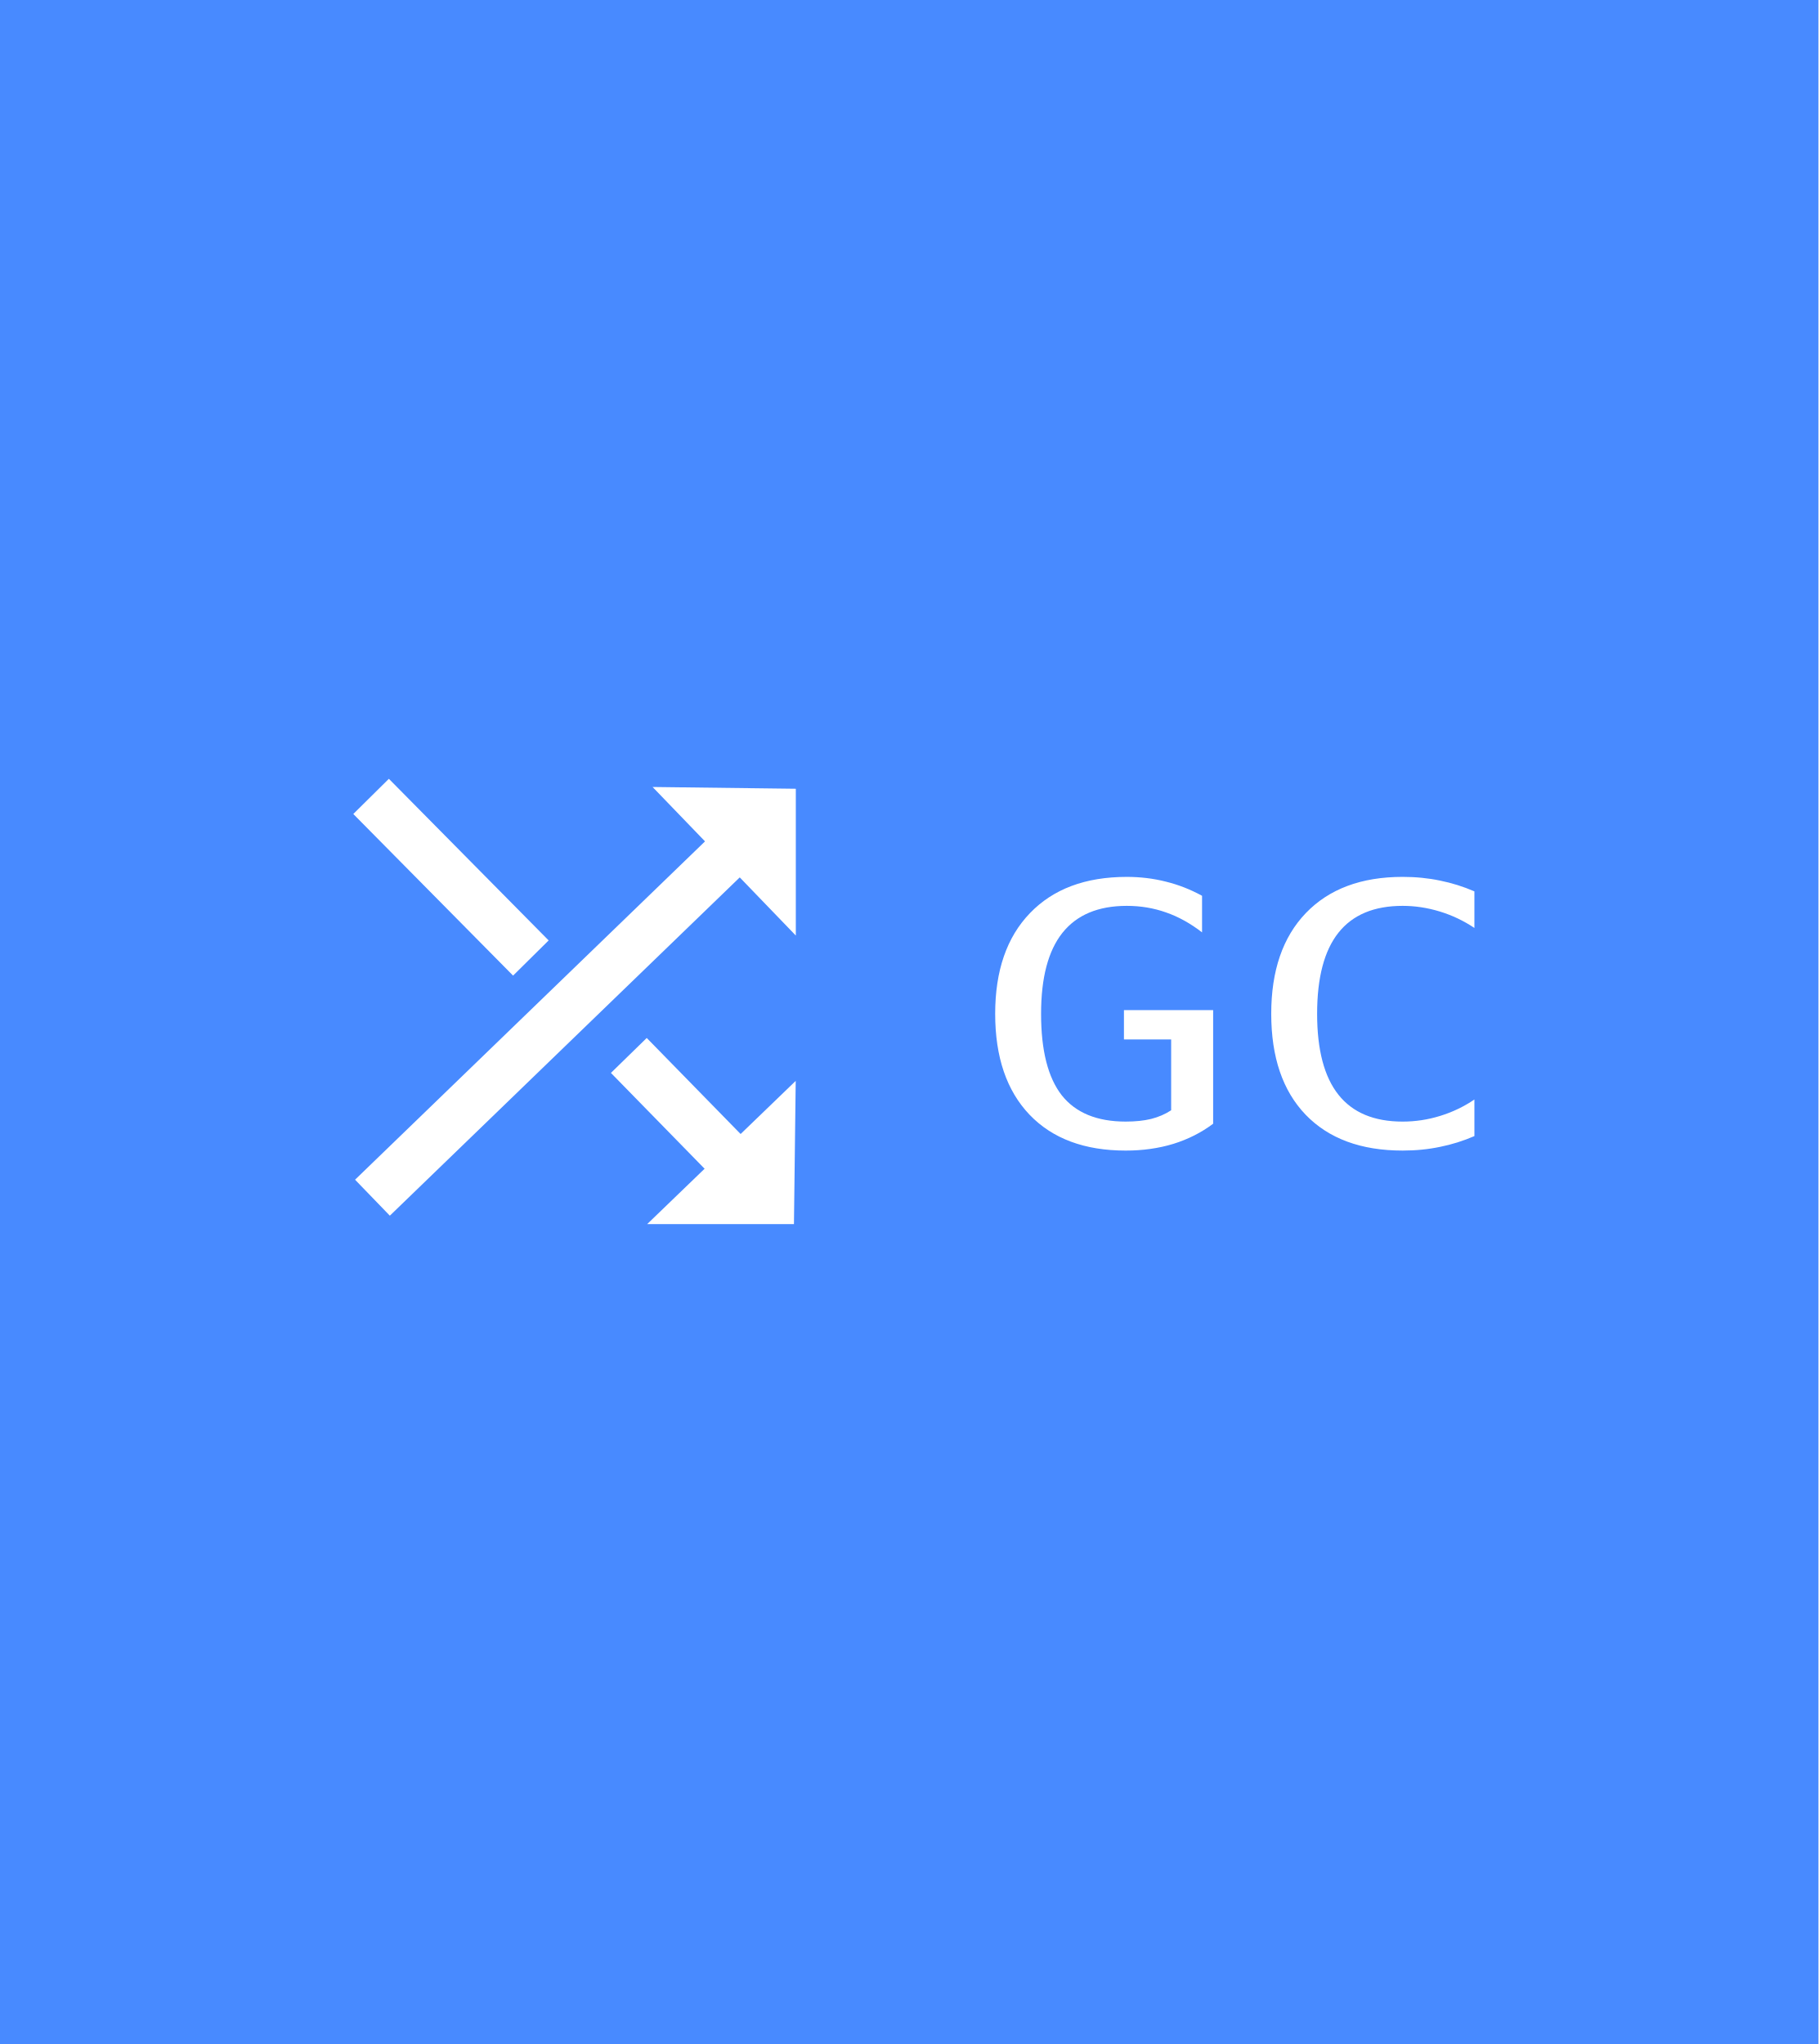
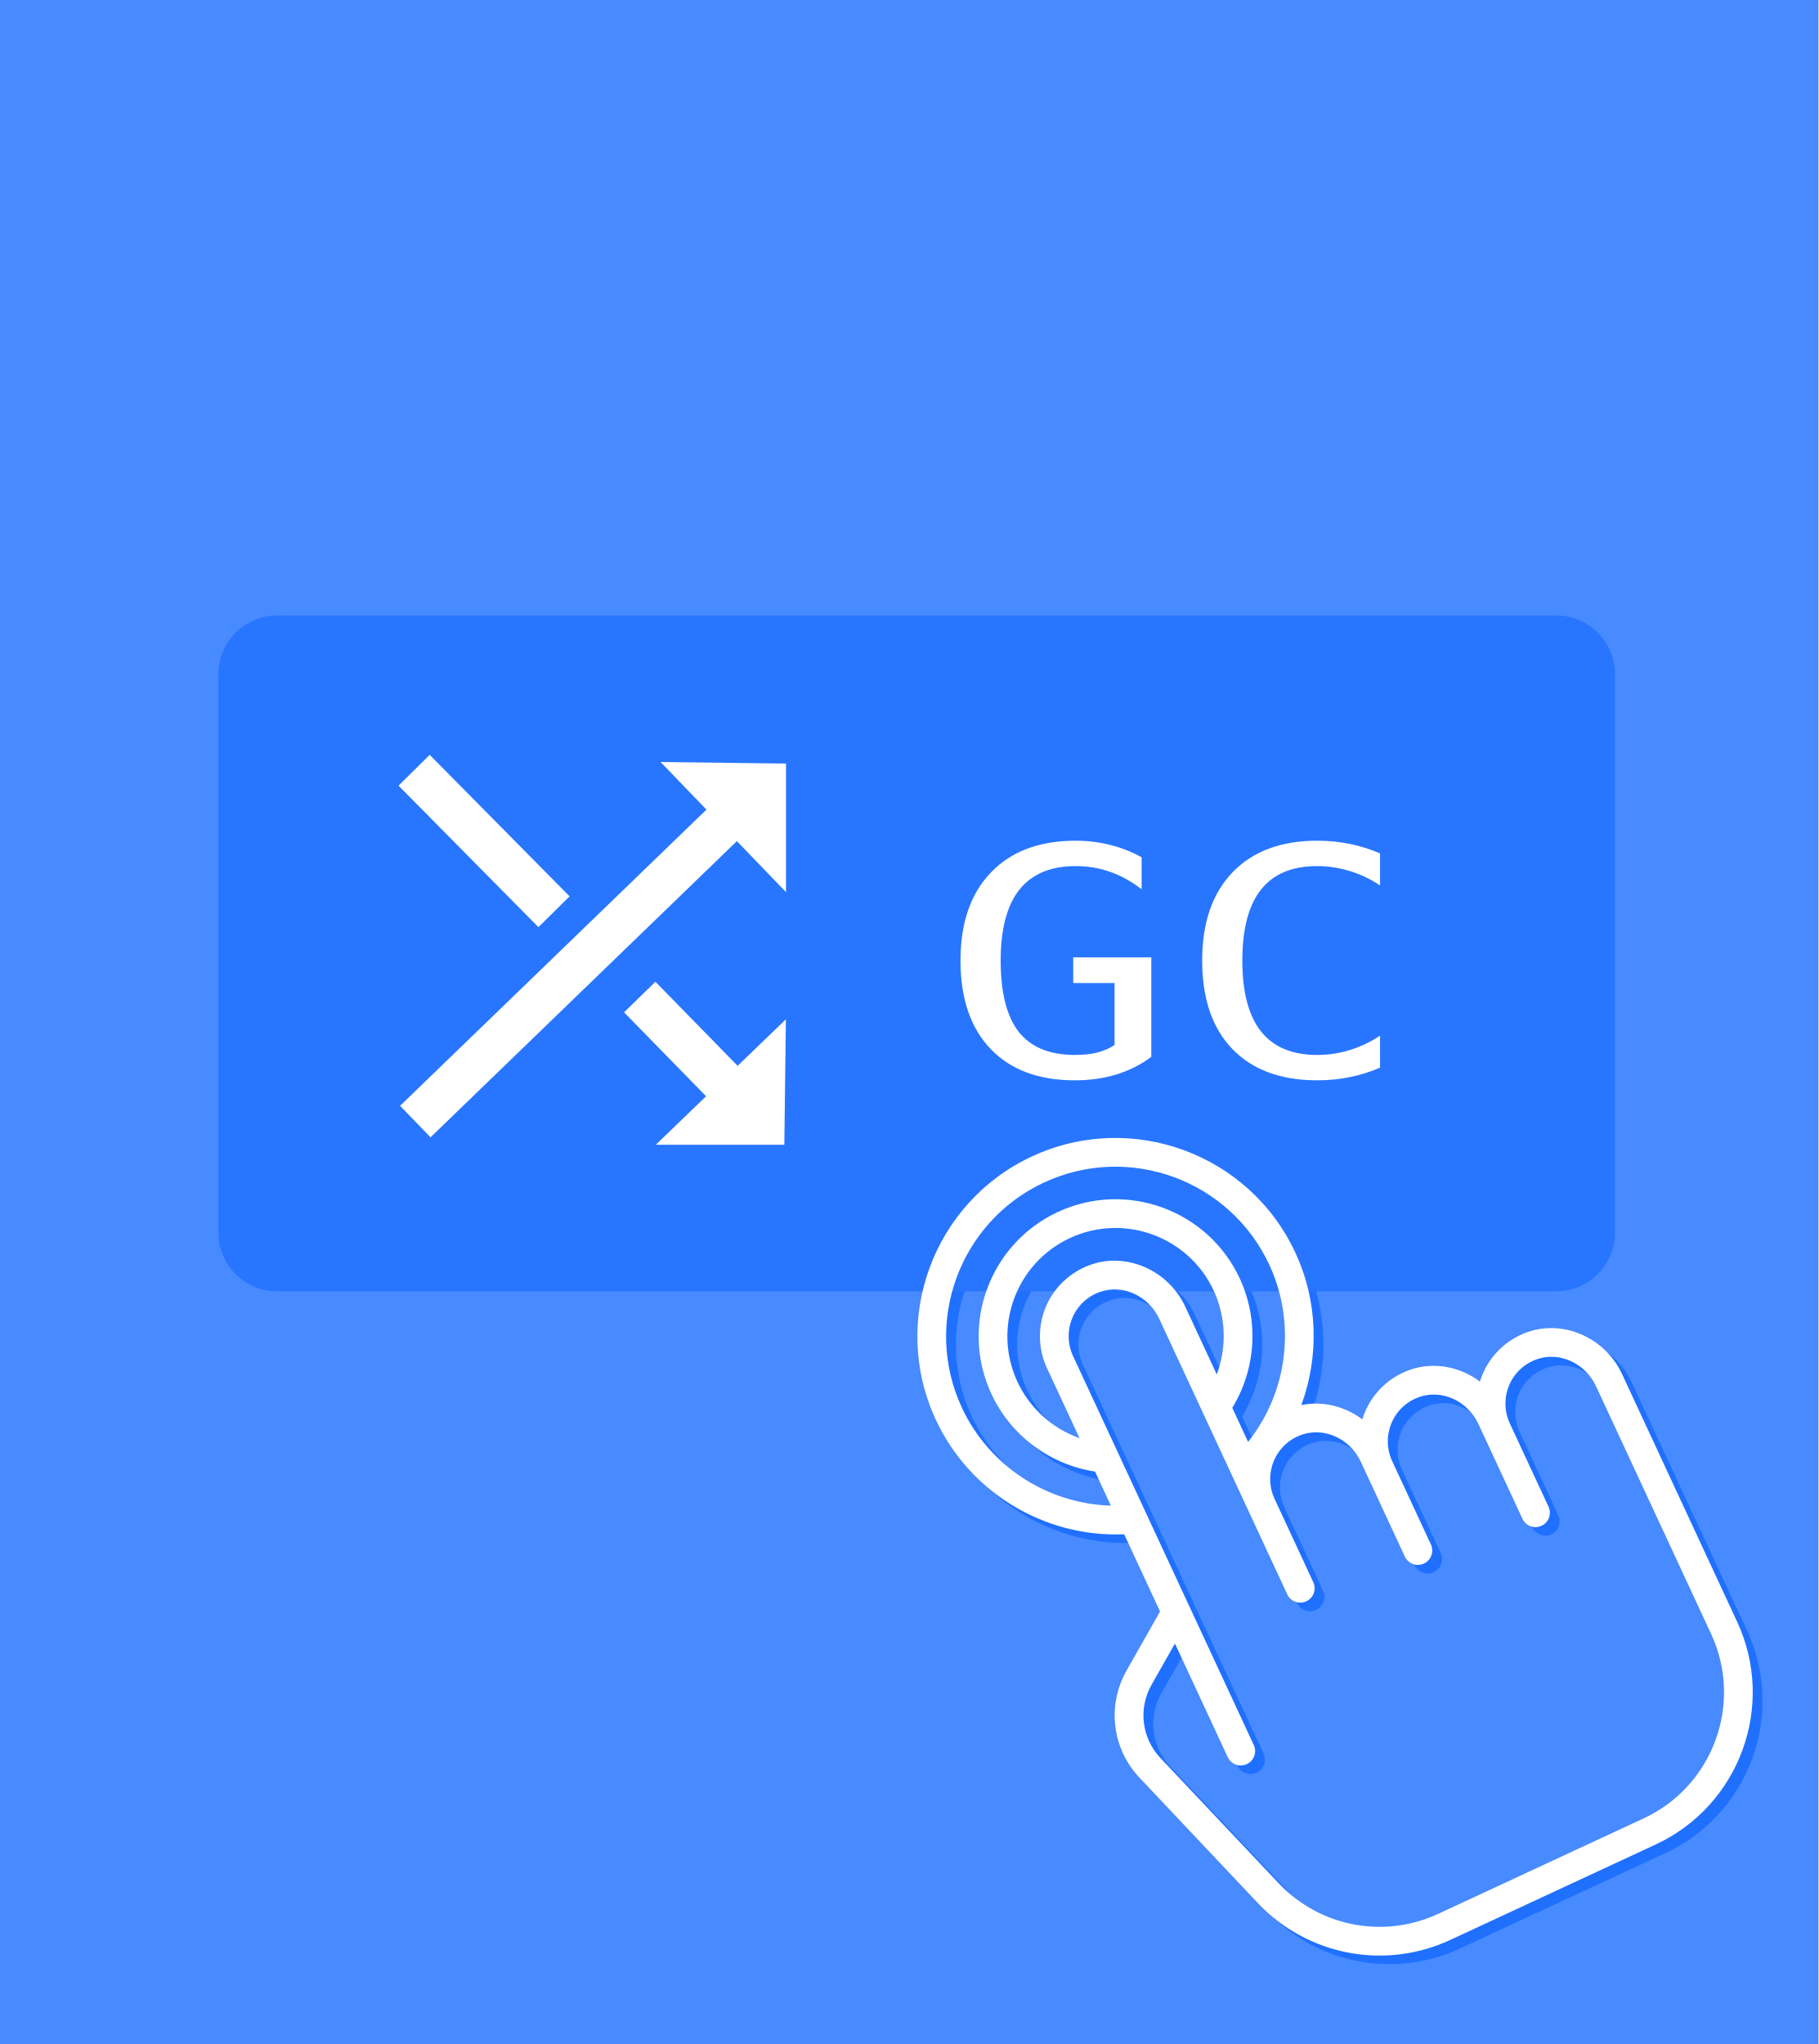
<svg xmlns="http://www.w3.org/2000/svg" width="265.002" height="297.857" viewBox="0 0 70.115 78.808" version="1.1" id="svg6811">
  <defs id="defs6805">
    <mask maskUnits="userSpaceOnUse" id="mask7487">
      <rect style="opacity:1;fill:#488aff;fill-opacity:1;stroke:none;stroke-width:7.038;stroke-linecap:round;stroke-linejoin:round;stroke-miterlimit:4;stroke-dasharray:none;stroke-opacity:1;paint-order:normal" id="rect7489" width="97.518" height="169.333" x="-113.171" y="186.852" />
    </mask>
  </defs>
  <g id="layer1" transform="translate(0,-218.192)">
    <rect style="opacity:1;fill:#488aff;fill-opacity:1;stroke:none;stroke-width:7.038;stroke-linecap:round;stroke-linejoin:round;stroke-miterlimit:4;stroke-dasharray:none;stroke-opacity:1;paint-order:normal" id="rect7367" width="70.115" height="78.808" x="0" y="218.192" />
-     <rect style="opacity:1;fill:#ffffff;fill-opacity:1;stroke:none;stroke-width:4;stroke-linecap:round;stroke-linejoin:round;stroke-miterlimit:22.926;stroke-dasharray:none;stroke-opacity:1;paint-order:normal" id="rect9775" width="19.673" height="1.929" x="-173.423" y="199.091" transform="rotate(-44.03063)" />
-     <path style="fill:#ffffff;fill-opacity:1;stroke:none;stroke-width:0.265px;stroke-linecap:butt;stroke-linejoin:miter;stroke-opacity:1" d="m 25.163,248.535 5.523,5.728 v -5.66 z" id="path9779" />
-     <rect style="opacity:1;fill:#ffffff;fill-opacity:1;stroke:none;stroke-width:4;stroke-linecap:round;stroke-linejoin:round;stroke-miterlimit:22.926;stroke-dasharray:none;stroke-opacity:1;paint-order:normal" id="rect9775-1" width="8.763" height="1.929" x="187.048" y="163.854" transform="matrix(0.7030741,0.7111166,-0.7110863,0.7031048,0,0)" />
-     <rect style="opacity:1;fill:#ffffff;fill-opacity:1;stroke:none;stroke-width:4;stroke-linecap:round;stroke-linejoin:round;stroke-miterlimit:22.926;stroke-dasharray:none;stroke-opacity:1;paint-order:normal" id="rect9775-1-2" width="6.718" height="1.929" x="202.234" y="162.678" transform="matrix(0.6990745,0.7150488,-0.715765,0.6983413,0,0)" />
-     <path style="fill:#ffffff;fill-opacity:1;stroke:none;stroke-width:0.265px;stroke-linecap:butt;stroke-linejoin:miter;stroke-opacity:1" d="m 30.682,259.866 -5.728,5.523 h 5.66 z" id="path9779-7" />
+     <g id="g976-3" transform="matrix(0.0605633,-0.02813883,0.02813883,0.0605633,29.53016,268.3195)" style="fill:#1f70ff;fill-opacity:1;stroke-width:3.962">
+       <g id="g919-6" style="fill:#1f70ff;fill-opacity:1;stroke-width:3.962">
+         <g id="g917-7" style="fill:#1f70ff;fill-opacity:1;stroke-width:3.962">
+           <path id="path915-5" d="m 393.975,208.883 c -12.295,-1.17 -24.556,2.892 -33.639,11.15 -1.122,1.021 -2.186,2.096 -3.188,3.217 -6.805,-12.704 -19.329,-21.819 -33.946,-23.214 -12.295,-1.17 -24.556,2.892 -33.639,11.15 -1.122,1.021 -2.186,2.096 -3.188,3.217 -5.941,-11.089 -16.24,-19.443 -28.485,-22.315 21.223,-21.098 33.958,-50.2 33.958,-81.275 -10e-4,-63.109 -51.345,-114.453 -114.455,-114.453 -63.11,0 -114.453,51.344 -114.453,114.454 0,46.302 28.254,88.244 70.773,105.817 v 49.155 l -31.869,22.764 c -18.882,13.488 -26.638,37.341 -19.3,59.353 l 31.431,94.297 c 13.193,39.573 50.082,66.162 91.796,66.162 h 130.862 c 53.354,0 96.76,-43.406 96.76,-96.76 v -157.72 c 0,-23.126 -17.314,-42.89 -39.418,-44.999 z m -314.448,-98.069 c 0,-53.963 43.903,-97.866 97.866,-97.866 53.963,0 97.866,43.903 97.866,97.866 0,37.248 -21.382,71.191 -54.186,87.594 v -21.686 c 21.942,-14.579 35.387,-39.4 35.387,-65.908 0,-43.597 -35.47,-79.067 -79.067,-79.067 -43.597,0 -79.067,35.47 -79.067,79.067 0,26.506 13.446,51.328 35.387,65.908 v 21.686 c -32.802,-16.403 -54.186,-50.347 -54.186,-87.594 z M 181.655,67.338 c -12.296,-1.172 -24.556,2.89 -33.638,11.149 -9.09,8.265 -14.304,20.048 -14.304,32.327 v 44.644 c -11.839,-11.626 -18.799,-27.699 -18.799,-44.644 0,-34.451 28.028,-62.479 62.479,-62.479 34.451,0 62.479,28.028 62.479,62.479 0,16.947 -6.96,33.019 -18.799,44.645 v -43.123 c 0.001,-23.126 -17.313,-42.892 -39.418,-44.998 z m 154.978,424.435 h -130.863 c -34.564,0 -65.129,-22.03 -76.059,-54.819 l -31.431,-94.296 c -5.022,-15.061 0.285,-31.381 13.205,-40.609 l 22.228,-15.878 v 72.352 c 0,4.58 3.712,8.294 8.294,8.294 4.581,0 8.294,-3.713 8.294,-8.294 v -247.709 c 0,-7.617 3.235,-14.927 8.874,-20.053 5.716,-5.197 13.146,-7.652 20.906,-6.91 13.686,1.304 24.406,13.816 24.406,28.484 v 175.413 c 0,4.58 3.712,8.294 8.294,8.294 4.581,0 8.294,-3.713 8.294,-8.294 v -53.08 c 0,-7.617 3.235,-14.927 8.874,-20.053 5.715,-5.196 13.137,-7.657 20.906,-6.91 13.685,1.305 24.405,13.817 24.405,28.485 v 7.325 53.08 c 0,4.58 3.712,8.294 8.294,8.294 4.582,0 8.294,-3.713 8.294,-8.294 v -53.08 c 0,-7.617 3.235,-14.927 8.874,-20.053 5.715,-5.196 13.137,-7.657 20.906,-6.91 13.685,1.305 24.405,13.817 24.405,28.485 v 7.323 53.08 c 0,4.58 3.712,8.294 8.294,8.294 4.582,0 8.294,-3.713 8.294,-8.294 v -53.08 c 0,-7.617 3.234,-14.927 8.874,-20.053 5.715,-5.196 13.137,-7.657 20.906,-6.91 13.685,1.305 24.405,13.817 24.405,28.485 v 157.718 h 0.003 c -0.003,44.208 -35.968,80.173 -80.176,80.173 z" style="fill:#1f70ff;fill-opacity:1;stroke-width:3.962" />
+         </g>
+       </g>
+       <g id="g921-3" style="fill:#1f70ff;fill-opacity:1;stroke-width:3.962" />
+       <g id="g923-5" style="fill:#1f70ff;fill-opacity:1;stroke-width:3.962" />
+       <g id="g925-6" style="fill:#1f70ff;fill-opacity:1;stroke-width:3.962" />
+       <g id="g927-2" style="fill:#1f70ff;fill-opacity:1;stroke-width:3.962" />
+       <g id="g929-9" style="fill:#1f70ff;fill-opacity:1;stroke-width:3.962" />
+       <g id="g931-1" style="fill:#1f70ff;fill-opacity:1;stroke-width:3.962" />
+       <g id="g933-2" style="fill:#1f70ff;fill-opacity:1;stroke-width:3.962" />
+       <g id="g935-7" style="fill:#1f70ff;fill-opacity:1;stroke-width:3.962" />
+       <g id="g937-0" style="fill:#1f70ff;fill-opacity:1;stroke-width:3.962" />
+       <g id="g939-9" style="fill:#1f70ff;fill-opacity:1;stroke-width:3.962" />
+       <g id="g941-3" style="fill:#1f70ff;fill-opacity:1;stroke-width:3.962" />
+       <g id="g943-6" style="fill:#1f70ff;fill-opacity:1;stroke-width:3.962" />
+       <g id="g945-0" style="fill:#1f70ff;fill-opacity:1;stroke-width:3.962" />
+       <g id="g947-6" style="fill:#1f70ff;fill-opacity:1;stroke-width:3.962" />
+       <g id="g949-2" style="fill:#1f70ff;fill-opacity:1;stroke-width:3.962" />
+     </g>
+     <rect style="opacity:1;fill:#2876ff;fill-opacity:1;stroke:none;stroke-width:0.3;stroke-linecap:round;stroke-linejoin:round;stroke-miterlimit:4;stroke-dasharray:none;stroke-opacity:1;paint-order:normal" id="rect1073" width="53.855" height="26.059" x="8.419" y="241.921" ry="2.272" />
+     <rect style="opacity:1;fill:#ffffff;fill-opacity:1;stroke:none;stroke-width:4;stroke-linecap:round;stroke-linejoin:round;stroke-miterlimit:22.926;stroke-dasharray:none;stroke-opacity:1;paint-order:normal" id="rect9775" width="17.223" height="1.689" x="-170.195" y="198.249" transform="rotate(-44.03063)" />
+     <path style="fill:#ffffff;fill-opacity:1;stroke:none;stroke-width:0.265px;stroke-linecap:butt;stroke-linejoin:miter;stroke-opacity:1" d="m 25.471,247.572 4.836,5.015 v -4.955 z" id="path9779" />
+     <rect style="opacity:1;fill:#ffffff;fill-opacity:1;stroke:none;stroke-width:4;stroke-linecap:round;stroke-linejoin:round;stroke-miterlimit:22.926;stroke-dasharray:none;stroke-opacity:1;paint-order:normal" id="rect9775-1" width="7.672" height="1.689" x="187.498" y="162.085" transform="matrix(0.7030741,0.7111166,-0.7110863,0.7031048,0,0)" />
+     <rect style="opacity:1;fill:#ffffff;fill-opacity:1;stroke:none;stroke-width:4;stroke-linecap:round;stroke-linejoin:round;stroke-miterlimit:22.926;stroke-dasharray:none;stroke-opacity:1;paint-order:normal" id="rect9775-1-2" width="5.881" height="1.689" x="200.916" y="160.923" transform="matrix(0.6990745,0.7150488,-0.715765,0.6983413,0,0)" />
+     <path style="fill:#ffffff;fill-opacity:1;stroke:none;stroke-width:0.265px;stroke-linecap:butt;stroke-linejoin:miter;stroke-opacity:1" d="m 30.303,257.492 -5.015,4.836 h 4.955 z" id="path9779-7" />
    <flowRoot xml:space="preserve" id="flowRoot9832" style="font-style:normal;font-weight:normal;font-size:17.333px;line-height:347.394px;font-family:sans-serif;letter-spacing:0px;word-spacing:0px;fill:#000000;fill-opacity:1;stroke:none;" transform="matrix(0.2645833,0,0,0.2645833,0,218.192)">
      <flowRegion id="flowRegion9834" style="font-size:17.333px;">
        <rect id="rect9836" width="189.294" height="80.697" x="116.42" y="137.874" style="font-size:17.333px;" />
      </flowRegion>
      <flowPara id="flowPara9838">gc</flowPara>
    </flowRoot>
-     <g aria-label="GC" transform="matrix(0.4294742,0,0,0.3487884,156.8499,168.0032)" style="font-style:normal;font-weight:normal;font-size:40px;line-height:347.394px;font-family:sans-serif;letter-spacing:0px;word-spacing:0px;fill:#ffffff;fill-opacity:1;stroke:none;stroke-width:0.684" id="flowRoot9840">
-       <path id="path9894" style="font-style:normal;font-variant:normal;font-weight:normal;font-stretch:normal;line-height:0px;font-family:'DejaVu Sans Mono';-inkscape-font-specification:'DejaVu Sans Mono';fill:#ffffff;stroke-width:0.684" d="m -232.838,269.48 q -1.504,0.801 -3.086,1.191 -1.582,0.41 -3.359,0.41 -5.605,0 -8.711,-3.965 -3.086,-3.965 -3.086,-11.152 0,-7.148 3.105,-11.133 3.125,-4.004 8.691,-4.004 1.777,0 3.359,0.41 1.582,0.391 3.086,1.191 v 4.043 q -1.445,-1.191 -3.105,-1.816 -1.66,-0.625 -3.34,-0.625 -3.848,0 -5.762,2.969 -1.914,2.969 -1.914,8.965 0,5.977 1.914,8.945 1.914,2.969 5.762,2.969 1.719,0 3.359,-0.625 1.66,-0.625 3.086,-1.816 z m -23.457,-1.367 q -1.582,1.465 -3.574,2.227 -1.973,0.742 -4.277,0.742 -5.547,0 -8.633,-3.965 -3.086,-3.984 -3.086,-11.152 0,-7.148 3.125,-11.133 3.125,-4.004 8.691,-4.004 1.836,0 3.516,0.527 1.68,0.508 3.242,1.562 v 4.043 q -1.582,-1.504 -3.242,-2.207 -1.66,-0.723 -3.516,-0.723 -3.848,0 -5.781,2.988 -1.914,2.969 -1.914,8.945 0,6.074 1.855,9.004 1.875,2.91 5.742,2.91 1.309,0 2.285,-0.293 0.996,-0.312 1.797,-0.957 v -7.832 h -4.238 v -3.242 h 8.008 z" />
+     <g aria-label="GC" transform="matrix(0.3759911,0,0,0.3053532,140.7584,177.069)" style="font-style:normal;font-weight:normal;font-size:40px;line-height:347.394px;font-family:sans-serif;letter-spacing:0px;word-spacing:0px;fill:#ffffff;fill-opacity:1;stroke:none;stroke-width:0.781" id="flowRoot9840">
+       <path id="path9894" style="font-style:normal;font-variant:normal;font-weight:normal;font-stretch:normal;line-height:0px;font-family:'DejaVu Sans Mono';-inkscape-font-specification:'DejaVu Sans Mono';fill:#ffffff;stroke-width:0.781" d="m -232.838,269.48 q -1.504,0.801 -3.086,1.191 -1.582,0.41 -3.359,0.41 -5.605,0 -8.711,-3.965 -3.086,-3.965 -3.086,-11.152 0,-7.148 3.105,-11.133 3.125,-4.004 8.691,-4.004 1.777,0 3.359,0.41 1.582,0.391 3.086,1.191 v 4.043 q -1.445,-1.191 -3.105,-1.816 -1.66,-0.625 -3.34,-0.625 -3.848,0 -5.762,2.969 -1.914,2.969 -1.914,8.965 0,5.977 1.914,8.945 1.914,2.969 5.762,2.969 1.719,0 3.359,-0.625 1.66,-0.625 3.086,-1.816 z m -23.457,-1.367 q -1.582,1.465 -3.574,2.227 -1.973,0.742 -4.277,0.742 -5.547,0 -8.633,-3.965 -3.086,-3.984 -3.086,-11.152 0,-7.148 3.125,-11.133 3.125,-4.004 8.691,-4.004 1.836,0 3.516,0.527 1.68,0.508 3.242,1.562 v 4.043 q -1.582,-1.504 -3.242,-2.207 -1.66,-0.723 -3.516,-0.723 -3.848,0 -5.781,2.988 -1.914,2.969 -1.914,8.945 0,6.074 1.855,9.004 1.875,2.91 5.742,2.91 1.309,0 2.285,-0.293 0.996,-0.312 1.797,-0.957 v -7.832 h -4.238 v -3.242 h 8.008 z" />
    </g>
+     <g id="g976" transform="matrix(0.0605633,-0.02813883,0.02813883,0.0605633,28.57666,267.9896)" style="stroke-width:3.962">
+       <g id="g919" style="stroke-width:3.962">
+         <g id="g917" style="stroke-width:3.962">
+           <path id="path915" d="m 401.809,212.523 c -12.295,-1.17 -24.556,2.892 -33.639,11.15 -1.122,1.021 -2.186,2.096 -3.188,3.217 -6.805,-12.704 -19.329,-21.819 -33.946,-23.214 -12.295,-1.17 -24.556,2.892 -33.639,11.15 -1.122,1.021 -2.186,2.096 -3.188,3.217 -5.941,-11.089 -16.24,-19.443 -28.485,-22.315 21.223,-21.098 33.958,-50.2 33.958,-81.275 C 299.681,51.344 248.337,0 185.227,0 122.117,0 70.774,51.344 70.774,114.454 c 0,46.302 28.254,88.244 70.773,105.817 v 49.155 l -31.869,22.764 c -18.882,13.488 -26.638,37.341 -19.3,59.353 l 31.431,94.297 c 13.193,39.573 50.082,66.162 91.796,66.162 h 130.862 c 53.354,0 96.76,-43.406 96.76,-96.76 v -157.72 c 0,-23.126 -17.314,-42.89 -39.418,-44.999 z M 87.361,114.454 c 0,-53.963 43.903,-97.866 97.866,-97.866 53.963,0 97.866,43.903 97.866,97.866 0,37.248 -21.382,71.191 -54.186,87.594 v -21.686 c 21.942,-14.579 35.387,-39.4 35.387,-65.908 0,-43.597 -35.47,-79.067 -79.067,-79.067 -43.597,0 -79.067,35.47 -79.067,79.067 0,26.506 13.446,51.328 35.387,65.908 v 21.686 C 108.745,185.645 87.361,151.701 87.361,114.454 Z M 189.489,70.978 c -12.296,-1.172 -24.556,2.89 -33.638,11.149 -9.09,8.265 -14.304,20.048 -14.304,32.327 v 44.644 c -11.839,-11.626 -18.799,-27.699 -18.799,-44.644 0,-34.451 28.028,-62.479 62.479,-62.479 34.451,0 62.479,28.028 62.479,62.479 0,16.947 -6.96,33.019 -18.799,44.645 V 115.976 C 228.908,92.85 211.594,73.084 189.489,70.978 Z M 344.467,495.413 H 213.604 c -34.564,0 -65.129,-22.03 -76.059,-54.819 l -31.431,-94.296 c -5.022,-15.061 0.285,-31.381 13.205,-40.609 l 22.228,-15.878 v 72.352 c 0,4.58 3.712,8.294 8.294,8.294 4.581,0 8.294,-3.713 8.294,-8.294 V 114.454 c 0,-7.617 3.235,-14.927 8.874,-20.053 5.716,-5.197 13.146,-7.652 20.906,-6.91 13.686,1.304 24.406,13.816 24.406,28.484 v 175.413 c 0,4.58 3.712,8.294 8.294,8.294 4.581,0 8.294,-3.713 8.294,-8.294 v -53.08 c 0,-7.617 3.235,-14.927 8.874,-20.053 5.715,-5.196 13.137,-7.657 20.906,-6.91 13.685,1.305 24.405,13.817 24.405,28.485 v 7.325 53.08 c 0,4.58 3.712,8.294 8.294,8.294 4.582,0 8.294,-3.713 8.294,-8.294 v -53.08 c 0,-7.617 3.235,-14.927 8.874,-20.053 5.715,-5.196 13.137,-7.657 20.906,-6.91 13.685,1.305 24.405,13.817 24.405,28.485 V 256 309.08 c 0,4.58 3.712,8.294 8.294,8.294 4.582,0 8.294,-3.713 8.294,-8.294 V 256 c 0,-7.617 3.234,-14.927 8.874,-20.053 5.715,-5.196 13.137,-7.657 20.906,-6.91 13.685,1.305 24.405,13.817 24.405,28.485 V 415.24 h 0.003 c -0.003,44.208 -35.968,80.173 -80.176,80.173 z" style="fill:#ffffff;stroke-width:3.962" />
+         </g>
+       </g>
+       <g id="g921" style="stroke-width:3.962" />
+       <g id="g923" style="stroke-width:3.962" />
+       <g id="g925" style="stroke-width:3.962" />
+       <g id="g927" style="stroke-width:3.962" />
+       <g id="g929" style="stroke-width:3.962" />
+       <g id="g931" style="stroke-width:3.962" />
+       <g id="g933" style="stroke-width:3.962" />
+       <g id="g935" style="stroke-width:3.962" />
+       <g id="g937" style="stroke-width:3.962" />
+       <g id="g939" style="stroke-width:3.962" />
+       <g id="g941" style="stroke-width:3.962" />
+       <g id="g943" style="stroke-width:3.962" />
+       <g id="g945" style="stroke-width:3.962" />
+       <g id="g947" style="stroke-width:3.962" />
+       <g id="g949" style="stroke-width:3.962" />
+     </g>
+     <flowRoot xml:space="preserve" id="flowRoot1065" style="font-style:normal;font-weight:normal;font-size:40px;line-height:50px;font-family:sans-serif;letter-spacing:0px;word-spacing:0px;fill:#ffffff;fill-opacity:1;stroke:none;stroke-width:0.873" transform="matrix(0.30311,0,0,0.30311,0.2459493,206.9807)">
+       <flowRegion id="flowRegion1067" style="line-height:50px;fill:#ffffff;stroke-width:0.873">
+         <rect id="rect1069" width="335.876" height="257.084" x="29.799" y="52.39" style="line-height:50px;fill:#ffffff;stroke-width:0.873" />
+       </flowRegion>
+       <flowPara id="flowPara1071" style="font-style:normal;font-variant:normal;font-weight:normal;font-stretch:normal;font-size:20px;font-family:'DejaVu Sans Mono';-inkscape-font-specification:'DejaVu Sans Mono';fill:#ffffff;stroke-width:0.873">Gasolina comum</flowPara>
+     </flowRoot>
  </g>
</svg>
